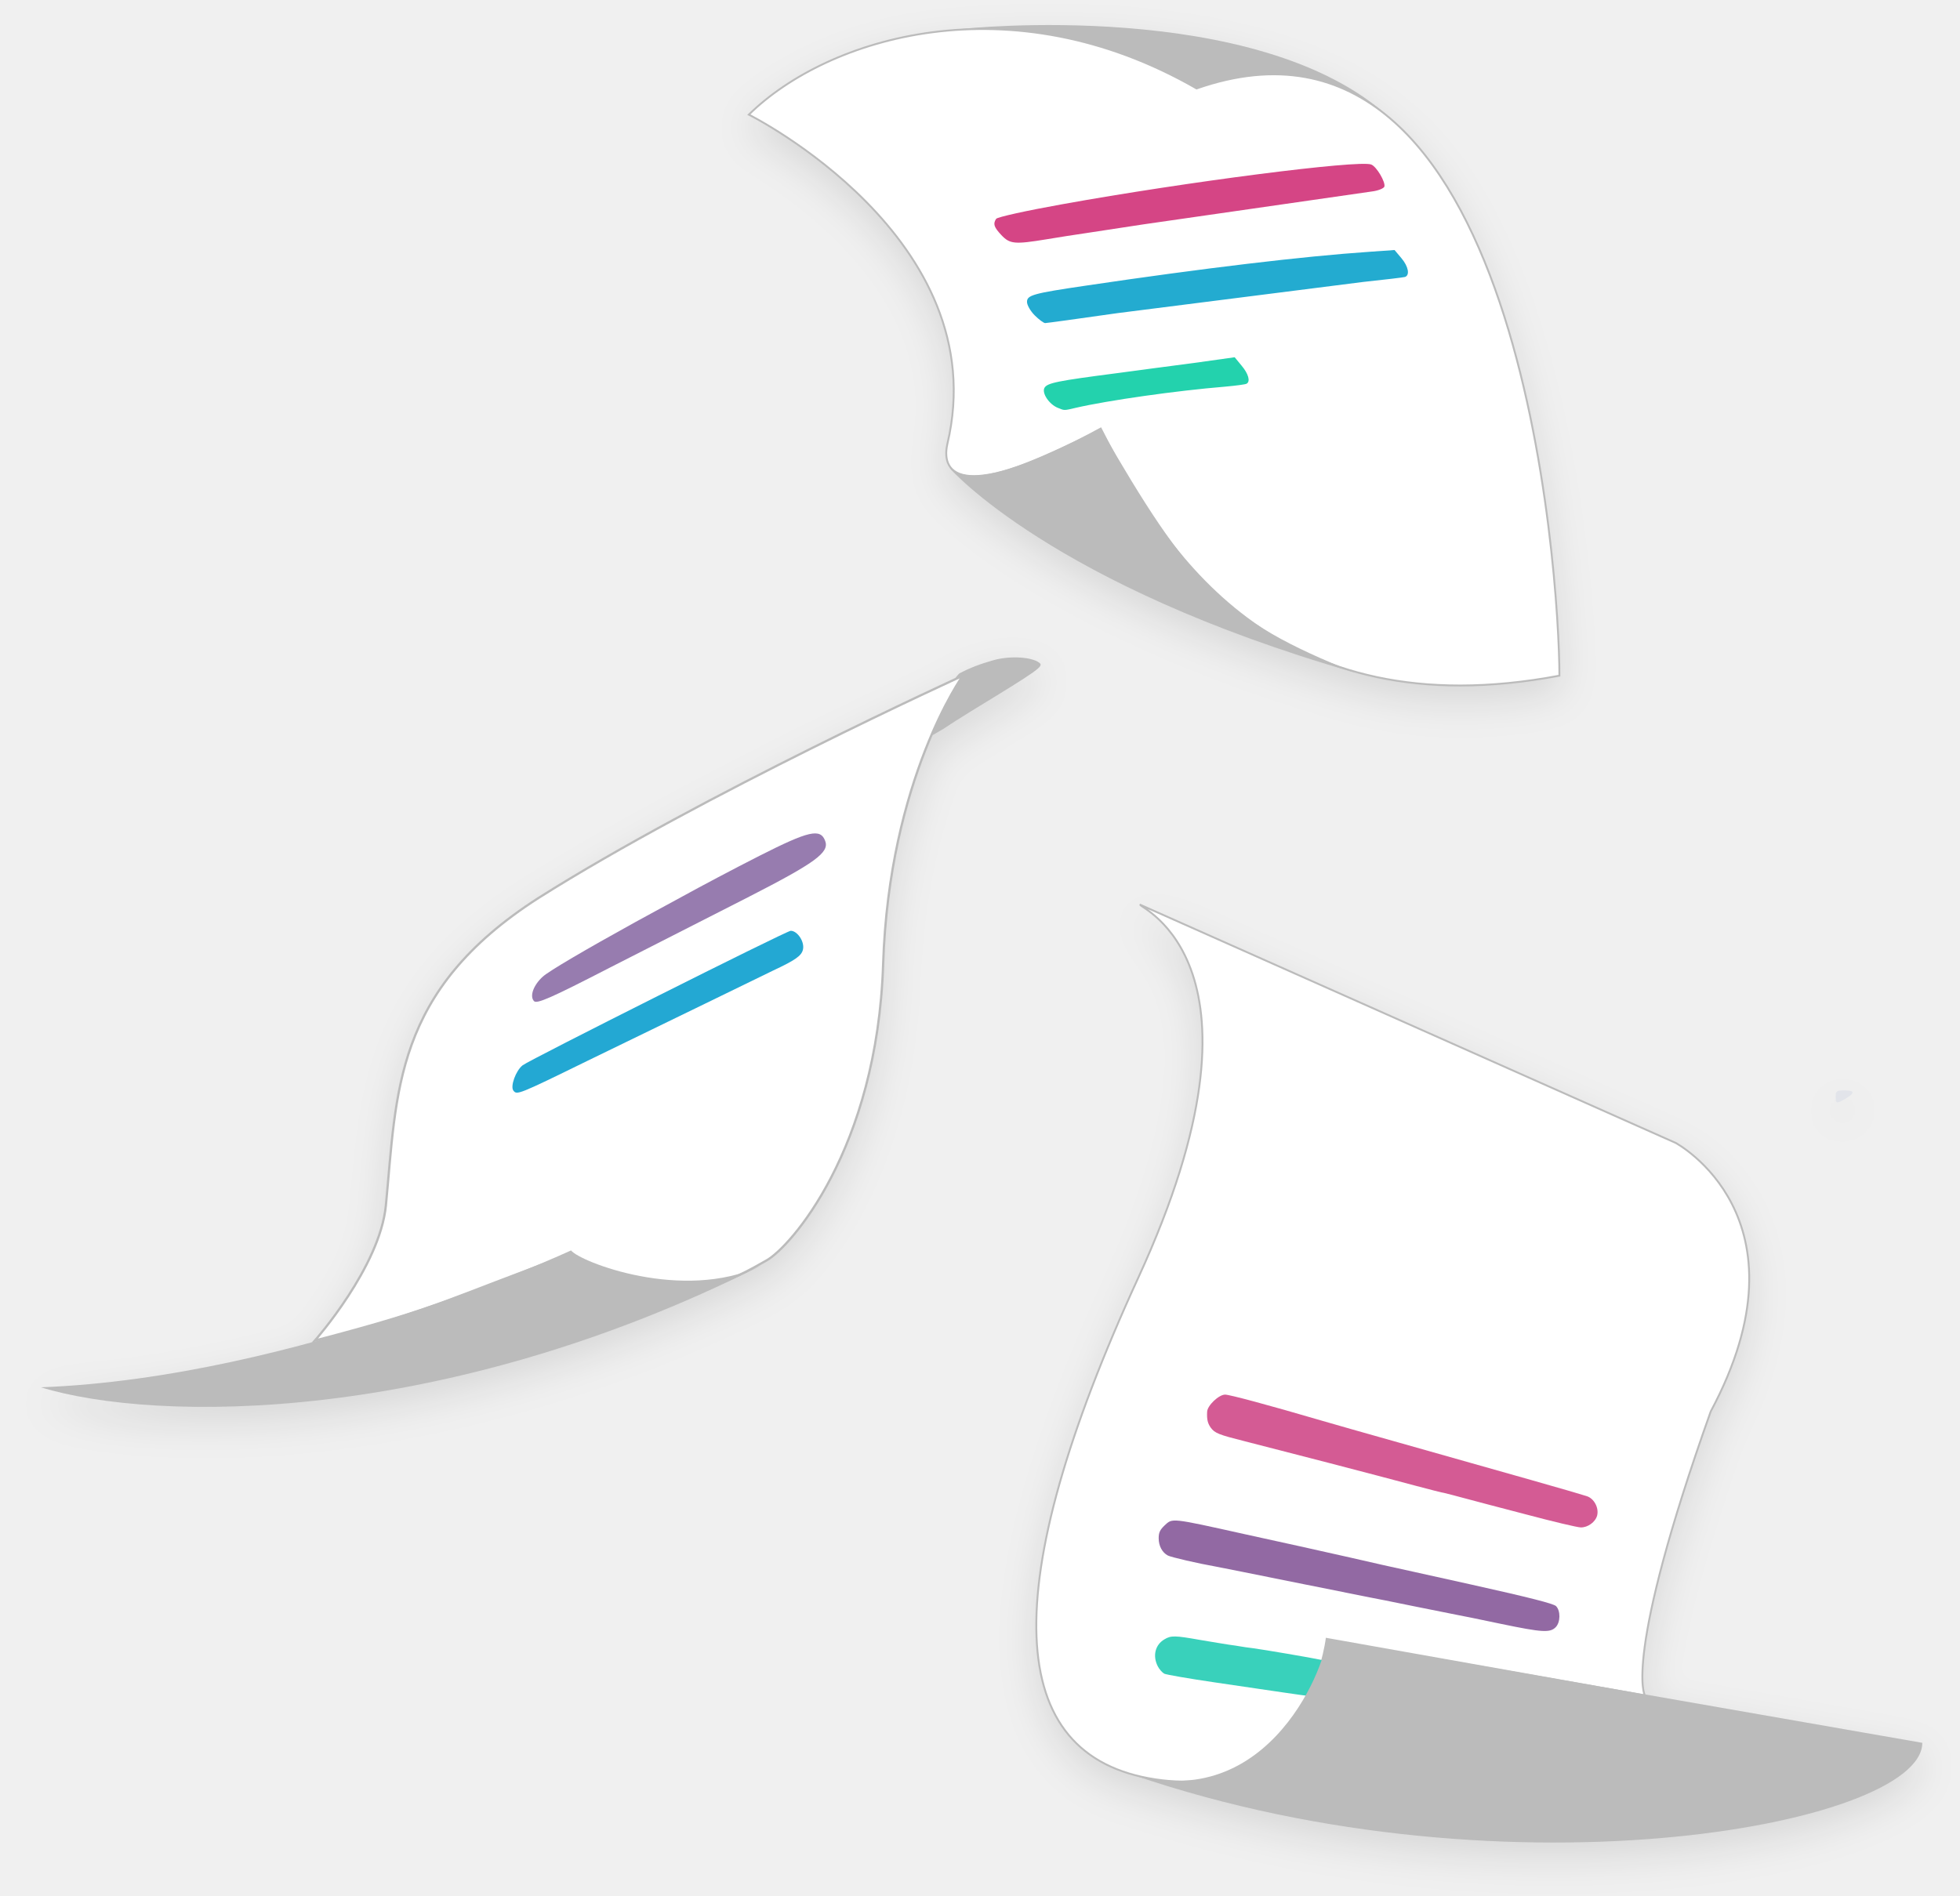
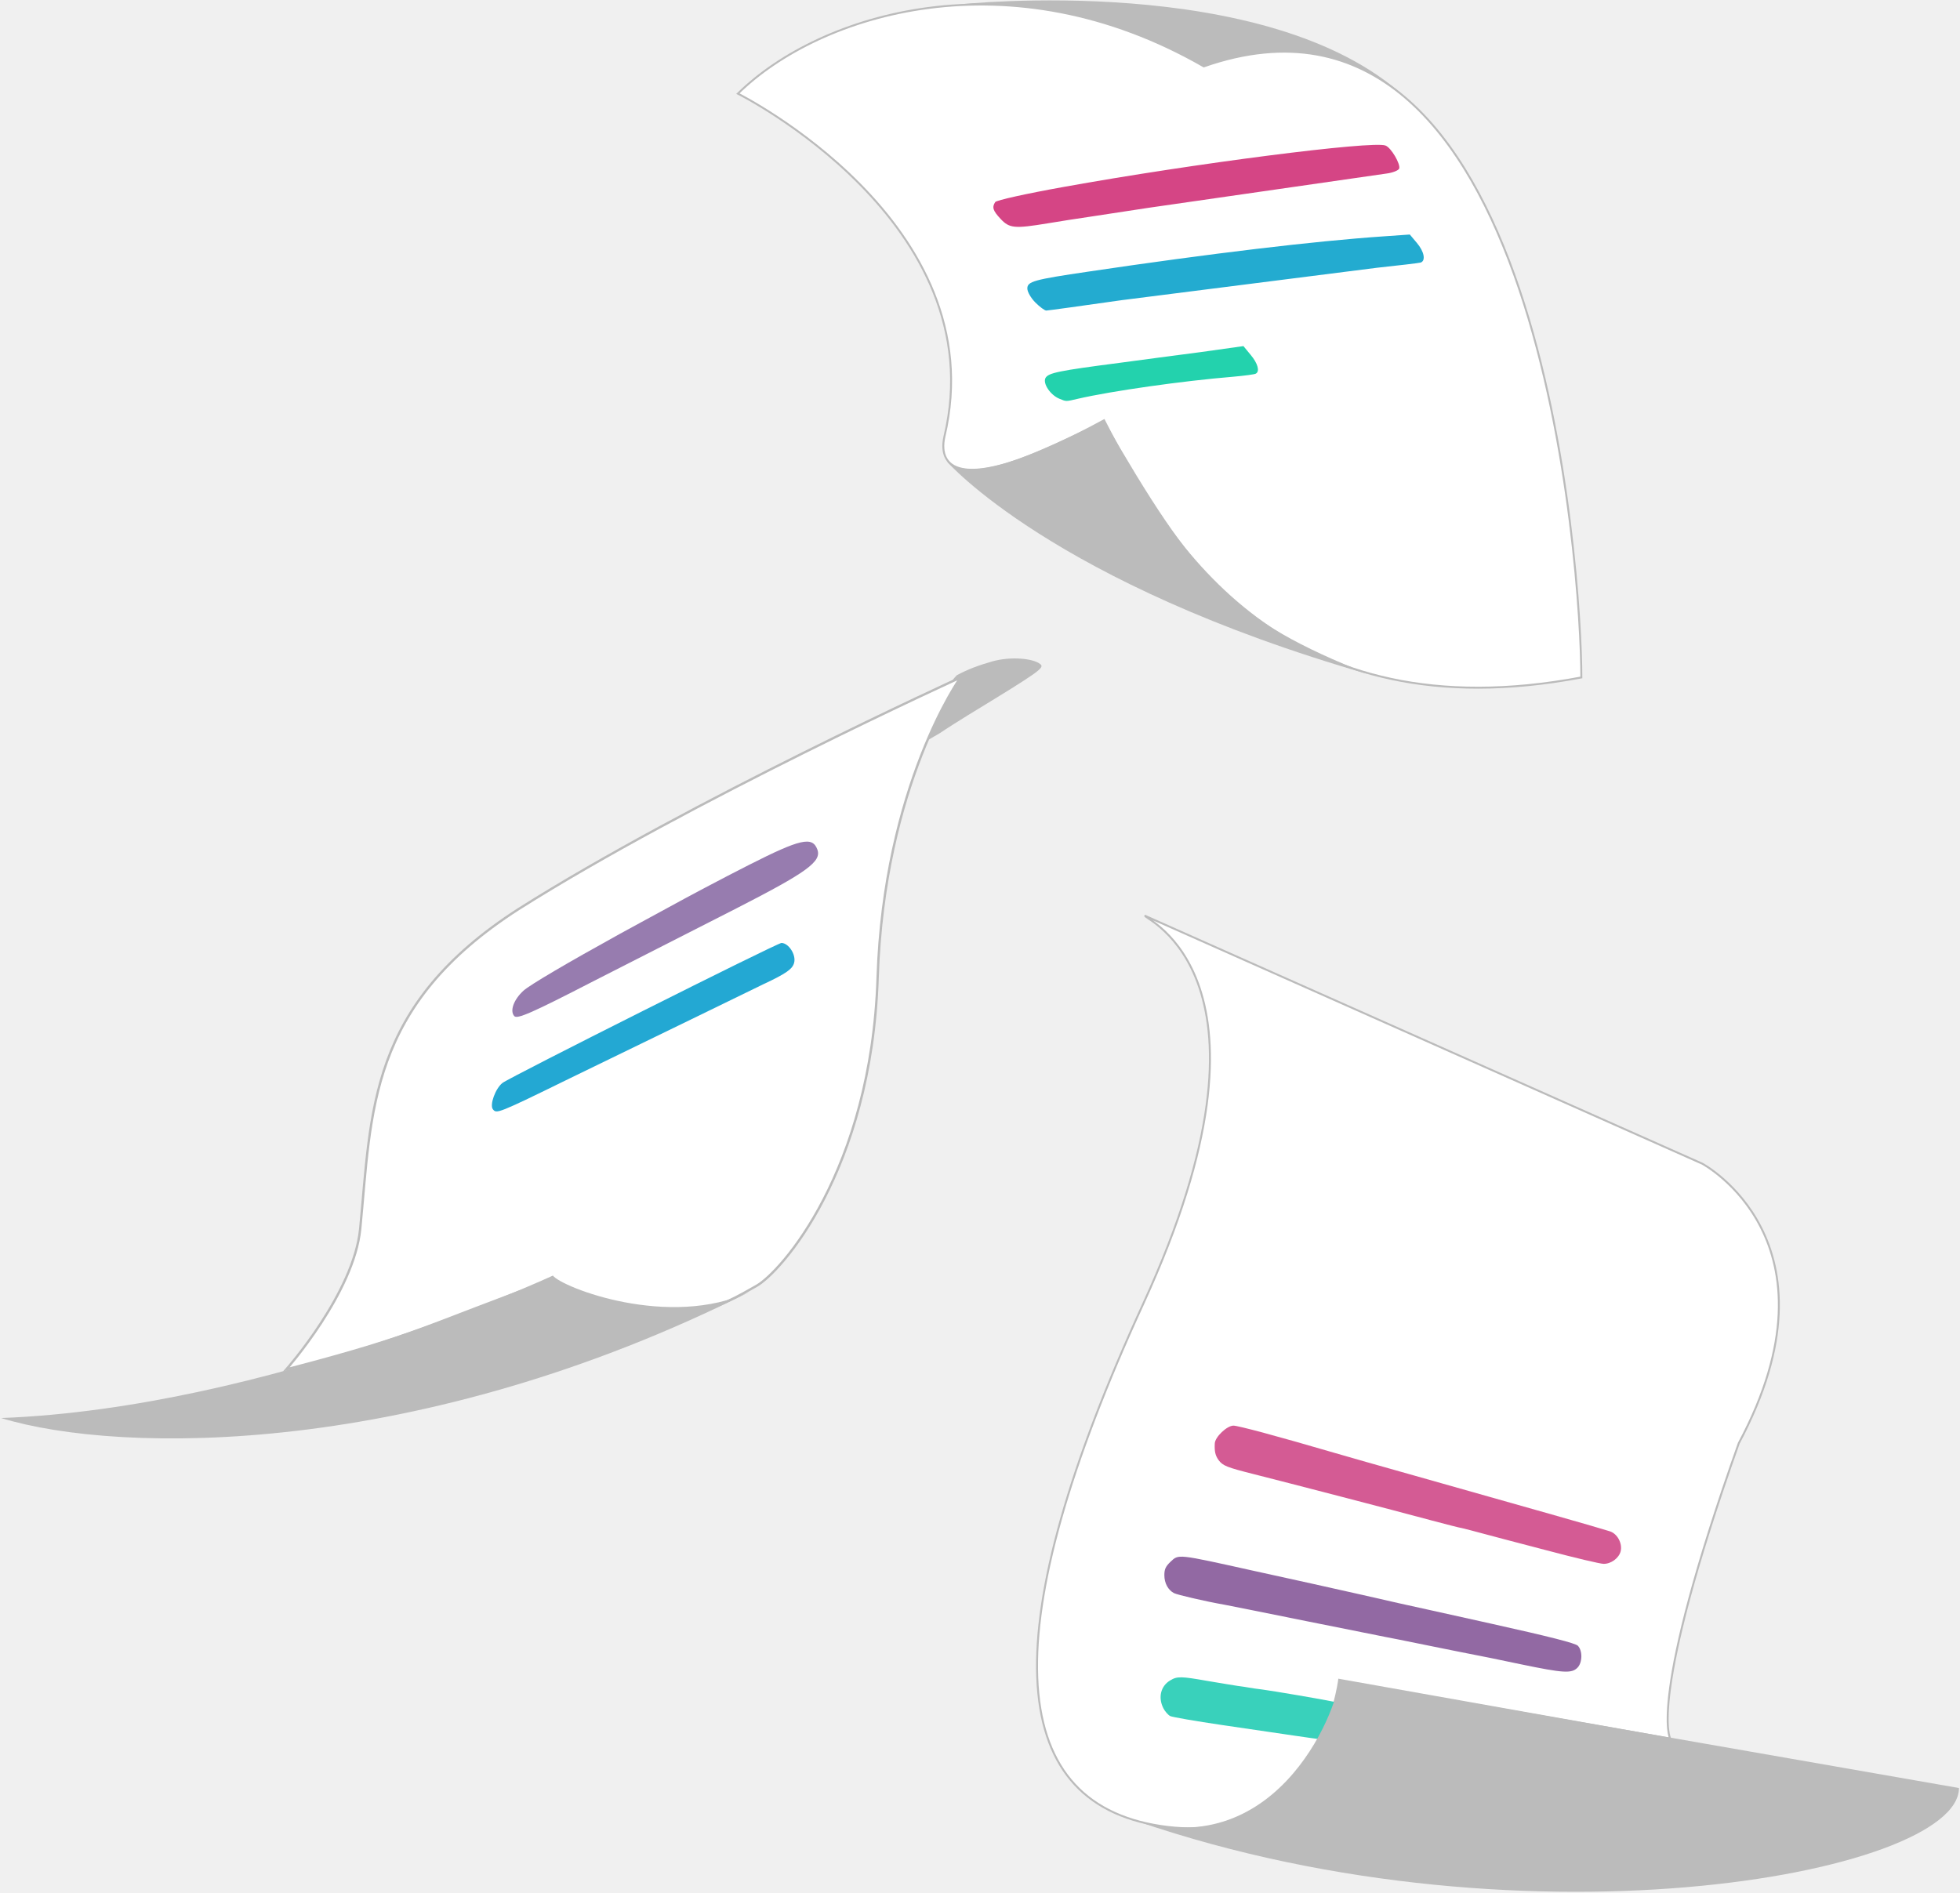
- <svg xmlns="http://www.w3.org/2000/svg" viewBox="0 0 524 507" fill="none">
-   <g filter="url(#filter0_d)">
-     <path d="M490.754 293.242C490.754 291.787 491.018 291.588 493.065 291.588C495.905 291.588 495.971 292.25 493.461 293.771C490.952 295.226 490.754 295.226 490.754 293.242Z" fill="#E2E4EA" />
-     <path d="M257.188 7.718C257.188 7.718 336.347 -0.817 371.499 31.456C360.647 23.321 345.069 16.586 319.969 23.587C293.339 7.718 257.188 7.718 257.188 7.718Z" fill="#BBBBBB" />
-     <path d="M200.199 30.655C200.199 30.655 266.376 63.661 253.26 118.805C251.463 126.94 257.388 134.674 294.271 114.604C311.181 147.677 340.874 195.019 416.903 180.683C416.903 153.878 406.584 -6.618 319.903 23.654C270.104 -5.018 221.304 9.918 200.199 30.655Z" fill="white" stroke="#BBBBBB" stroke-width="0.5" stroke-miterlimit="10" />
-     <path d="M282.82 109.07C280.49 108.136 278.493 105.136 279.225 103.735C279.957 102.402 282.62 101.868 298.532 99.801C303.858 99.068 313.112 97.868 319.17 97.067L330.089 95.534L331.953 97.801C333.751 99.935 334.35 102.002 333.285 102.602C333.018 102.802 330.422 103.135 327.492 103.402C314.51 104.469 296.202 107.069 287.547 109.07C284.418 109.803 284.618 109.803 282.82 109.07Z" fill="#23D2AD" />
-     <path d="M298.798 83.732C288.545 85.199 279.824 86.399 279.424 86.399C279.025 86.399 277.76 85.465 276.628 84.332C275.497 83.198 274.564 81.598 274.564 80.731C274.564 78.931 276.162 78.464 290.21 76.397C321.634 71.73 348.464 68.529 366.173 67.329L372.83 66.862L374.628 68.996C376.559 71.263 376.958 73.597 375.627 74.063C375.161 74.197 370.101 74.797 364.442 75.397" fill="#23ABD0" />
-     <path d="M305.722 59.994C300.063 60.861 293.139 61.928 290.41 62.328C287.68 62.728 282.887 63.462 279.758 63.995C271.236 65.395 269.971 65.262 267.708 62.861C265.71 60.728 265.444 59.861 266.309 58.527C266.576 58.061 274.432 56.327 283.752 54.66C317.306 48.592 363.244 42.724 366.573 43.991C368.037 44.525 370.5 48.792 370.101 49.926C369.901 50.393 368.437 50.993 366.839 51.193L305.722 59.994Z" fill="#D54585" />
-     <path d="M253.859 125.139C253.859 125.139 280.956 156.478 362.311 179.883C326.826 165.747 318.038 155.812 294.271 114.671C275.896 123.472 260.916 130.874 253.859 125.139Z" fill="#BBBBBB" />
-     <path d="M248.659 195.747C248.659 194.076 252.839 183.79 256.415 180.129C259.355 178.538 262.173 177.527 265.51 176.572C270.278 175.219 275.994 175.771 277.821 177.204C279.172 178.159 277.901 179.034 259.386 190.335C256.923 191.847 253.665 193.917 252.155 194.951C247.149 197.816 248.262 197.498 248.262 196.145L248.659 195.747Z" fill="#BBBBBB" />
-     <path d="M84.174 358.497C84.174 358.497 101.576 338.839 103.165 322.366C106.105 292.203 105.072 265.065 143.929 240.155C187.712 212.46 257.4 180.706 257.4 180.706C257.4 180.706 237.693 208.162 236.104 257.823C234.515 307.483 211.153 333.666 204.876 337.089C198.598 340.59 174.521 355.87 152.987 335.258C118.978 347.514 119.216 349.345 84.174 358.497Z" fill="white" stroke="#BBBBBB" stroke-width="0.602" stroke-miterlimit="10" />
-     <path d="M137.254 291.646C136.38 290.532 137.89 286.314 139.718 284.881C141.386 283.528 210.279 248.909 211.392 248.909C213.219 248.909 215.206 251.933 214.65 254.003C214.252 255.594 212.584 256.788 206.783 259.494C198.996 263.314 182.071 271.511 157.04 283.688C138.367 292.84 138.208 292.84 137.254 291.646Z" fill="#23A8D3" />
-     <path d="M142.737 267.691C141.545 266.338 142.657 263.394 145.121 261.165C146.789 259.653 156.563 253.923 169.674 246.681C172.058 245.408 177.779 242.224 182.388 239.757C186.997 237.211 196.294 232.276 203.048 228.854C216.239 222.169 219.338 221.453 220.609 224.875C221.801 227.979 217.907 230.764 199.87 239.996C190.493 244.771 173.965 253.207 163.159 258.698C147.266 266.895 143.452 268.567 142.737 267.691Z" fill="#977CAF" />
-     <path d="M152.669 334.383C152.669 334.383 79.565 368.365 10.911 370.991C41.662 380.382 118.422 381.178 203.286 338.521C182.547 348.23 154.974 337.407 152.669 334.383Z" fill="#BBBBBB" />
-     <path d="M304.867 241.955L447.955 305.62C447.955 305.62 485.114 325.456 457.357 377.45C433.801 443.669 439.752 453.387 439.752 453.387L354.68 438.259C354.68 438.259 349.329 481.988 308.868 475.827C268.408 469.716 266.157 424.785 304.317 341.685C342.977 257.533 304.167 242.606 304.867 241.955Z" fill="white" stroke="#BBBBBB" stroke-width="0.5" stroke-miterlimit="10" />
-     <path d="M343.027 452.585C339.726 452.084 331.424 450.882 324.622 449.88C317.771 448.879 311.769 447.827 311.269 447.576C310.719 447.276 309.919 446.374 309.518 445.573C308.118 442.818 308.818 439.862 311.269 438.41C313.069 437.308 314.12 437.358 320.921 438.56C324.022 439.061 327.423 439.662 328.523 439.812C329.674 439.962 331.024 440.163 331.524 440.263C332.074 440.363 333.675 440.614 335.025 440.764C337.376 441.064 350.679 443.319 353.18 443.87C354.53 444.12 354.48 444.32 352.18 449.981C351.129 452.485 350.429 453.587 349.879 453.537C349.379 453.487 346.328 453.086 343.027 452.585Z" fill="#39D1BB" />
-     <path d="M401.292 434.252C395.641 433.05 390.39 431.998 389.539 431.848C388.739 431.698 383.438 430.646 377.786 429.494C372.135 428.342 366.983 427.29 366.283 427.189C365.583 427.039 356.581 425.236 346.278 423.182C335.975 421.078 326.523 419.225 325.273 418.975C320.171 418.073 313.069 416.42 312.219 415.969C310.719 415.168 309.769 413.415 309.769 411.361C309.769 409.808 310.119 409.107 311.369 407.905C313.47 405.951 312.919 405.851 332.524 410.209C341.077 412.062 354.58 415.068 360.782 416.47C364.483 417.322 368.534 418.223 369.784 418.524C371.035 418.774 381.737 421.179 393.54 423.783C409.094 427.24 415.296 428.842 415.996 429.494C417.247 430.746 417.197 433.851 415.896 435.154C414.396 436.657 412.345 436.556 401.292 434.252Z" fill="#9269A3" />
-     <path d="M408.044 404.999C400.892 403.146 393.34 401.142 391.29 400.591C389.239 400.04 386.989 399.439 386.289 399.289C385.588 399.189 382.138 398.287 378.537 397.336C368.534 394.631 341.677 387.668 332.775 385.414C325.823 383.661 324.773 383.26 323.672 381.757C322.872 380.605 322.622 379.604 322.722 377.55C322.772 375.847 325.873 372.942 327.523 372.942C328.724 372.942 338.826 375.646 353.53 379.954C356.281 380.756 365.383 383.36 373.785 385.715C404.793 394.48 420.598 398.938 424.199 400.091C426.149 400.692 427.499 403.196 426.999 405.25C426.549 407.003 424.499 408.506 422.598 408.456C421.748 408.456 415.196 406.903 408.044 404.999Z" fill="#D45B94" />
-     <path d="M354.68 438.259L513.922 466.059C513.922 488.3 399.092 509.488 298.166 472.972C337.826 488.149 354.28 446.023 354.68 438.259Z" fill="#BBBBBB" />
-   </g>
-   <defs>
-     <filter id="filter0_d" x="0.911" y="0.697" width="523.011" height="506.029" filterUnits="userSpaceOnUse" color-interpolation-filters="sRGB">
-       <feFlood flood-opacity="0" result="BackgroundImageFix" />
-       <feColorMatrix in="SourceAlpha" type="matrix" values="0 0 0 0 0 0 0 0 0 0 0 0 0 0 0 0 0 0 127 0" />
-       <feOffset dy="4" />
-       <feGaussianBlur stdDeviation="5" />
-       <feColorMatrix type="matrix" values="0 0 0 0 0 0 0 0 0 0 0 0 0 0 0 0 0 0 0.1 0" />
-       <feBlend mode="normal" in2="BackgroundImageFix" result="effect1_dropShadow" />
-       <feBlend mode="normal" in="SourceGraphic" in2="effect1_dropShadow" result="shape" />
-     </filter>
-   </defs>
+ <svg xmlns="http://www.w3.org/2000/svg" width="1585" height="1531" viewBox="0 0 1585 1531" fill="none">
+   <path d="M776.084 3.529C776.084 3.529 1025.24 -23.335 1135.88 78.245C1101.73 52.64 1052.69 31.442 973.691 53.479C889.871 3.529 776.084 3.529 776.084 3.529Z" fill="#BBBBBB" />
+   <path d="M596.707 75.726C596.707 75.726 805.001 179.614 763.72 353.181C758.062 378.786 776.712 403.131 892.803 339.959C946.029 444.057 1039.49 593.069 1278.8 547.945C1278.8 463.576 1246.32 -41.594 973.48 53.689C816.736 -36.557 663.135 10.455 596.707 75.726Z" fill="white" stroke="#BBBBBB" stroke-width="1.574" stroke-miterlimit="10" />
+   <path d="M856.761 322.539C849.427 319.601 843.14 310.157 845.445 305.749C847.75 301.552 856.132 299.873 906.215 293.367C922.979 291.058 952.107 287.28 971.176 284.762L1005.54 279.935L1011.41 287.071C1017.07 293.787 1018.95 300.293 1015.6 302.182C1014.76 302.811 1006.59 303.861 997.37 304.7C956.507 308.058 898.881 316.243 871.639 322.539C861.79 324.848 862.419 324.848 856.761 322.539Z" fill="#23D2AD" />
+   <path d="M907.053 242.787C874.782 247.404 847.331 251.182 846.074 251.182C844.816 251.182 840.835 248.243 837.272 244.675C833.71 241.108 830.776 236.071 830.776 233.342C830.776 227.676 835.806 226.206 880.021 219.7C978.929 205.009 1063.38 194.935 1119.12 191.157L1140.07 189.688L1145.73 196.404C1151.81 203.54 1153.07 210.886 1148.88 212.355C1147.41 212.774 1131.48 214.663 1113.67 216.552" fill="#23ABD0" />
+   <path d="M928.847 168.072C911.035 170.8 889.242 174.158 880.65 175.418C872.059 176.677 856.971 178.985 847.122 180.664C820.3 185.072 816.318 184.652 809.193 177.097C802.907 170.381 802.069 167.652 804.793 163.455C805.631 161.986 830.358 156.529 859.695 151.282C965.309 132.183 1109.9 113.714 1120.38 117.702C1124.99 119.381 1132.74 132.813 1131.48 136.381C1130.85 137.85 1126.24 139.739 1121.21 140.368L928.847 168.072Z" fill="#D54585" />
+   <path d="M765.606 373.12C765.606 373.12 850.893 471.761 1106.96 545.427C995.274 500.934 967.613 469.662 892.803 340.169C834.967 367.873 787.818 391.169 765.606 373.12Z" fill="#BBBBBB" />
+   <path d="M749.237 595.362C749.237 590.101 762.394 557.727 773.649 546.204C782.903 541.194 791.773 538.014 802.277 535.008C817.284 530.749 835.274 532.487 841.027 536.996C845.278 540.002 841.277 542.757 783.001 578.328C775.248 583.087 764.994 589.6 760.242 592.857C744.485 601.874 747.986 600.872 747.986 596.614L749.237 595.362Z" fill="#BBBBBB" />
+   <path d="M231.511 1107.63C231.511 1107.63 286.285 1045.75 291.287 993.9C300.541 898.963 297.29 813.544 419.593 735.138C557.403 647.966 776.749 548.018 776.749 548.018C776.749 548.018 714.722 634.439 709.719 790.749C704.717 947.058 631.185 1029.47 611.427 1040.24C591.668 1051.26 515.885 1099.36 448.106 1034.48C341.059 1073.06 341.809 1078.82 231.511 1107.63Z" fill="white" stroke="#BBBBBB" stroke-width="1.894" stroke-miterlimit="10" />
+   <path d="M398.585 897.209C395.834 893.702 400.586 880.425 406.338 875.916C411.591 871.658 628.435 762.693 631.936 762.693C637.689 762.693 643.942 772.211 642.191 778.724C640.94 783.734 635.688 787.492 617.43 796.008C592.92 808.032 539.646 833.833 460.862 872.159C402.087 900.966 401.586 900.966 398.585 897.209Z" fill="#23A8D3" />
+   <path d="M415.842 821.81C412.09 817.552 415.592 808.283 423.345 801.269C428.597 796.51 459.361 778.474 500.629 755.679C508.132 751.671 526.14 741.651 540.646 733.886C555.152 725.87 584.415 710.339 605.674 699.568C647.192 678.527 656.947 676.272 660.948 687.043C664.7 696.813 652.445 705.58 595.67 734.638C566.157 749.667 514.135 776.22 480.12 793.504C430.098 819.305 418.093 824.565 415.842 821.81Z" fill="#977CAF" />
+   <path d="M447.105 1031.73C447.105 1031.73 217.005 1138.69 0.911 1146.95C97.703 1176.51 339.308 1179.02 606.424 1044.75C541.146 1075.31 454.358 1041.24 447.105 1031.73Z" fill="#BBBBBB" />
+   <path d="M926.156 740.804L1376.53 941.193C1376.53 941.193 1493.49 1003.63 1406.13 1167.28C1331.98 1375.71 1350.71 1406.3 1350.71 1406.3L1082.95 1358.68C1082.95 1358.68 1066.1 1496.32 938.75 1476.93C811.398 1457.69 804.314 1316.27 924.424 1054.71C1046.11 789.837 923.952 742.854 926.156 740.804Z" fill="white" stroke="#BBBBBB" stroke-width="1.574" stroke-miterlimit="10" />
+   <path d="M1046.27 1403.77C1035.88 1402.2 1009.75 1398.41 988.337 1395.26C966.77 1392.11 947.88 1388.8 946.306 1388.01C944.574 1387.06 942.055 1384.22 940.796 1381.7C936.388 1373.03 938.592 1363.73 946.306 1359.16C951.973 1355.69 955.279 1355.85 976.688 1359.63C986.447 1361.21 997.152 1363.1 1000.62 1363.57C1004.24 1364.04 1008.49 1364.67 1010.06 1364.99C1011.79 1365.3 1016.83 1366.09 1021.08 1366.57C1028.48 1367.51 1070.35 1374.61 1078.22 1376.34C1082.47 1377.13 1082.32 1377.76 1075.07 1395.58C1071.77 1403.46 1069.56 1406.93 1067.83 1406.77C1066.26 1406.61 1056.66 1405.35 1046.27 1403.77Z" fill="#39D1BB" />
+   <path d="M1229.66 1346.07C1211.87 1342.29 1195.34 1338.98 1192.67 1338.5C1190.15 1338.03 1173.46 1334.72 1155.67 1331.09C1137.88 1327.47 1121.67 1324.16 1119.47 1323.84C1117.26 1323.37 1088.93 1317.69 1056.5 1311.23C1024.07 1304.6 994.319 1298.77 990.383 1297.98C974.326 1295.15 951.973 1289.94 949.297 1288.52C944.574 1286 941.583 1280.48 941.583 1274.02C941.583 1269.13 942.685 1266.92 946.621 1263.14C953.232 1256.99 951.501 1256.68 1013.21 1270.39C1040.13 1276.23 1082.63 1285.69 1102.15 1290.1C1113.8 1292.78 1126.55 1295.62 1130.49 1296.56C1134.42 1297.35 1168.11 1304.92 1205.26 1313.12C1254.22 1324 1273.74 1329.04 1275.94 1331.09C1279.88 1335.03 1279.72 1344.81 1275.63 1348.91C1270.9 1353.64 1264.45 1353.32 1229.66 1346.07Z" fill="#9269A3" />
+   <path d="M1250.91 1254C1228.4 1248.16 1204.63 1241.86 1198.18 1240.12C1191.72 1238.39 1184.64 1236.49 1182.43 1236.02C1180.23 1235.71 1169.37 1232.87 1158.03 1229.87C1126.55 1221.36 1042.02 1199.44 1014 1192.35C992.115 1186.83 988.809 1185.57 985.346 1180.84C982.827 1177.21 982.04 1174.06 982.355 1167.6C982.512 1162.24 992.272 1153.09 997.467 1153.09C1001.25 1153.09 1033.04 1161.61 1079.32 1175.16C1087.98 1177.69 1116.63 1185.89 1143.08 1193.3C1240.68 1220.89 1290.42 1234.92 1301.76 1238.54C1307.9 1240.44 1312.15 1248.32 1310.57 1254.78C1309.16 1260.3 1302.7 1265.03 1296.72 1264.87C1294.04 1264.87 1273.42 1259.99 1250.91 1254Z" fill="#D45B94" />
+   <path d="M1082.95 1358.68L1584.17 1446.19C1584.17 1516.19 1222.73 1582.88 905.062 1467.94C1029.9 1515.71 1081.69 1383.12 1082.95 1358.68Z" fill="#BBBBBB" />
</svg>
